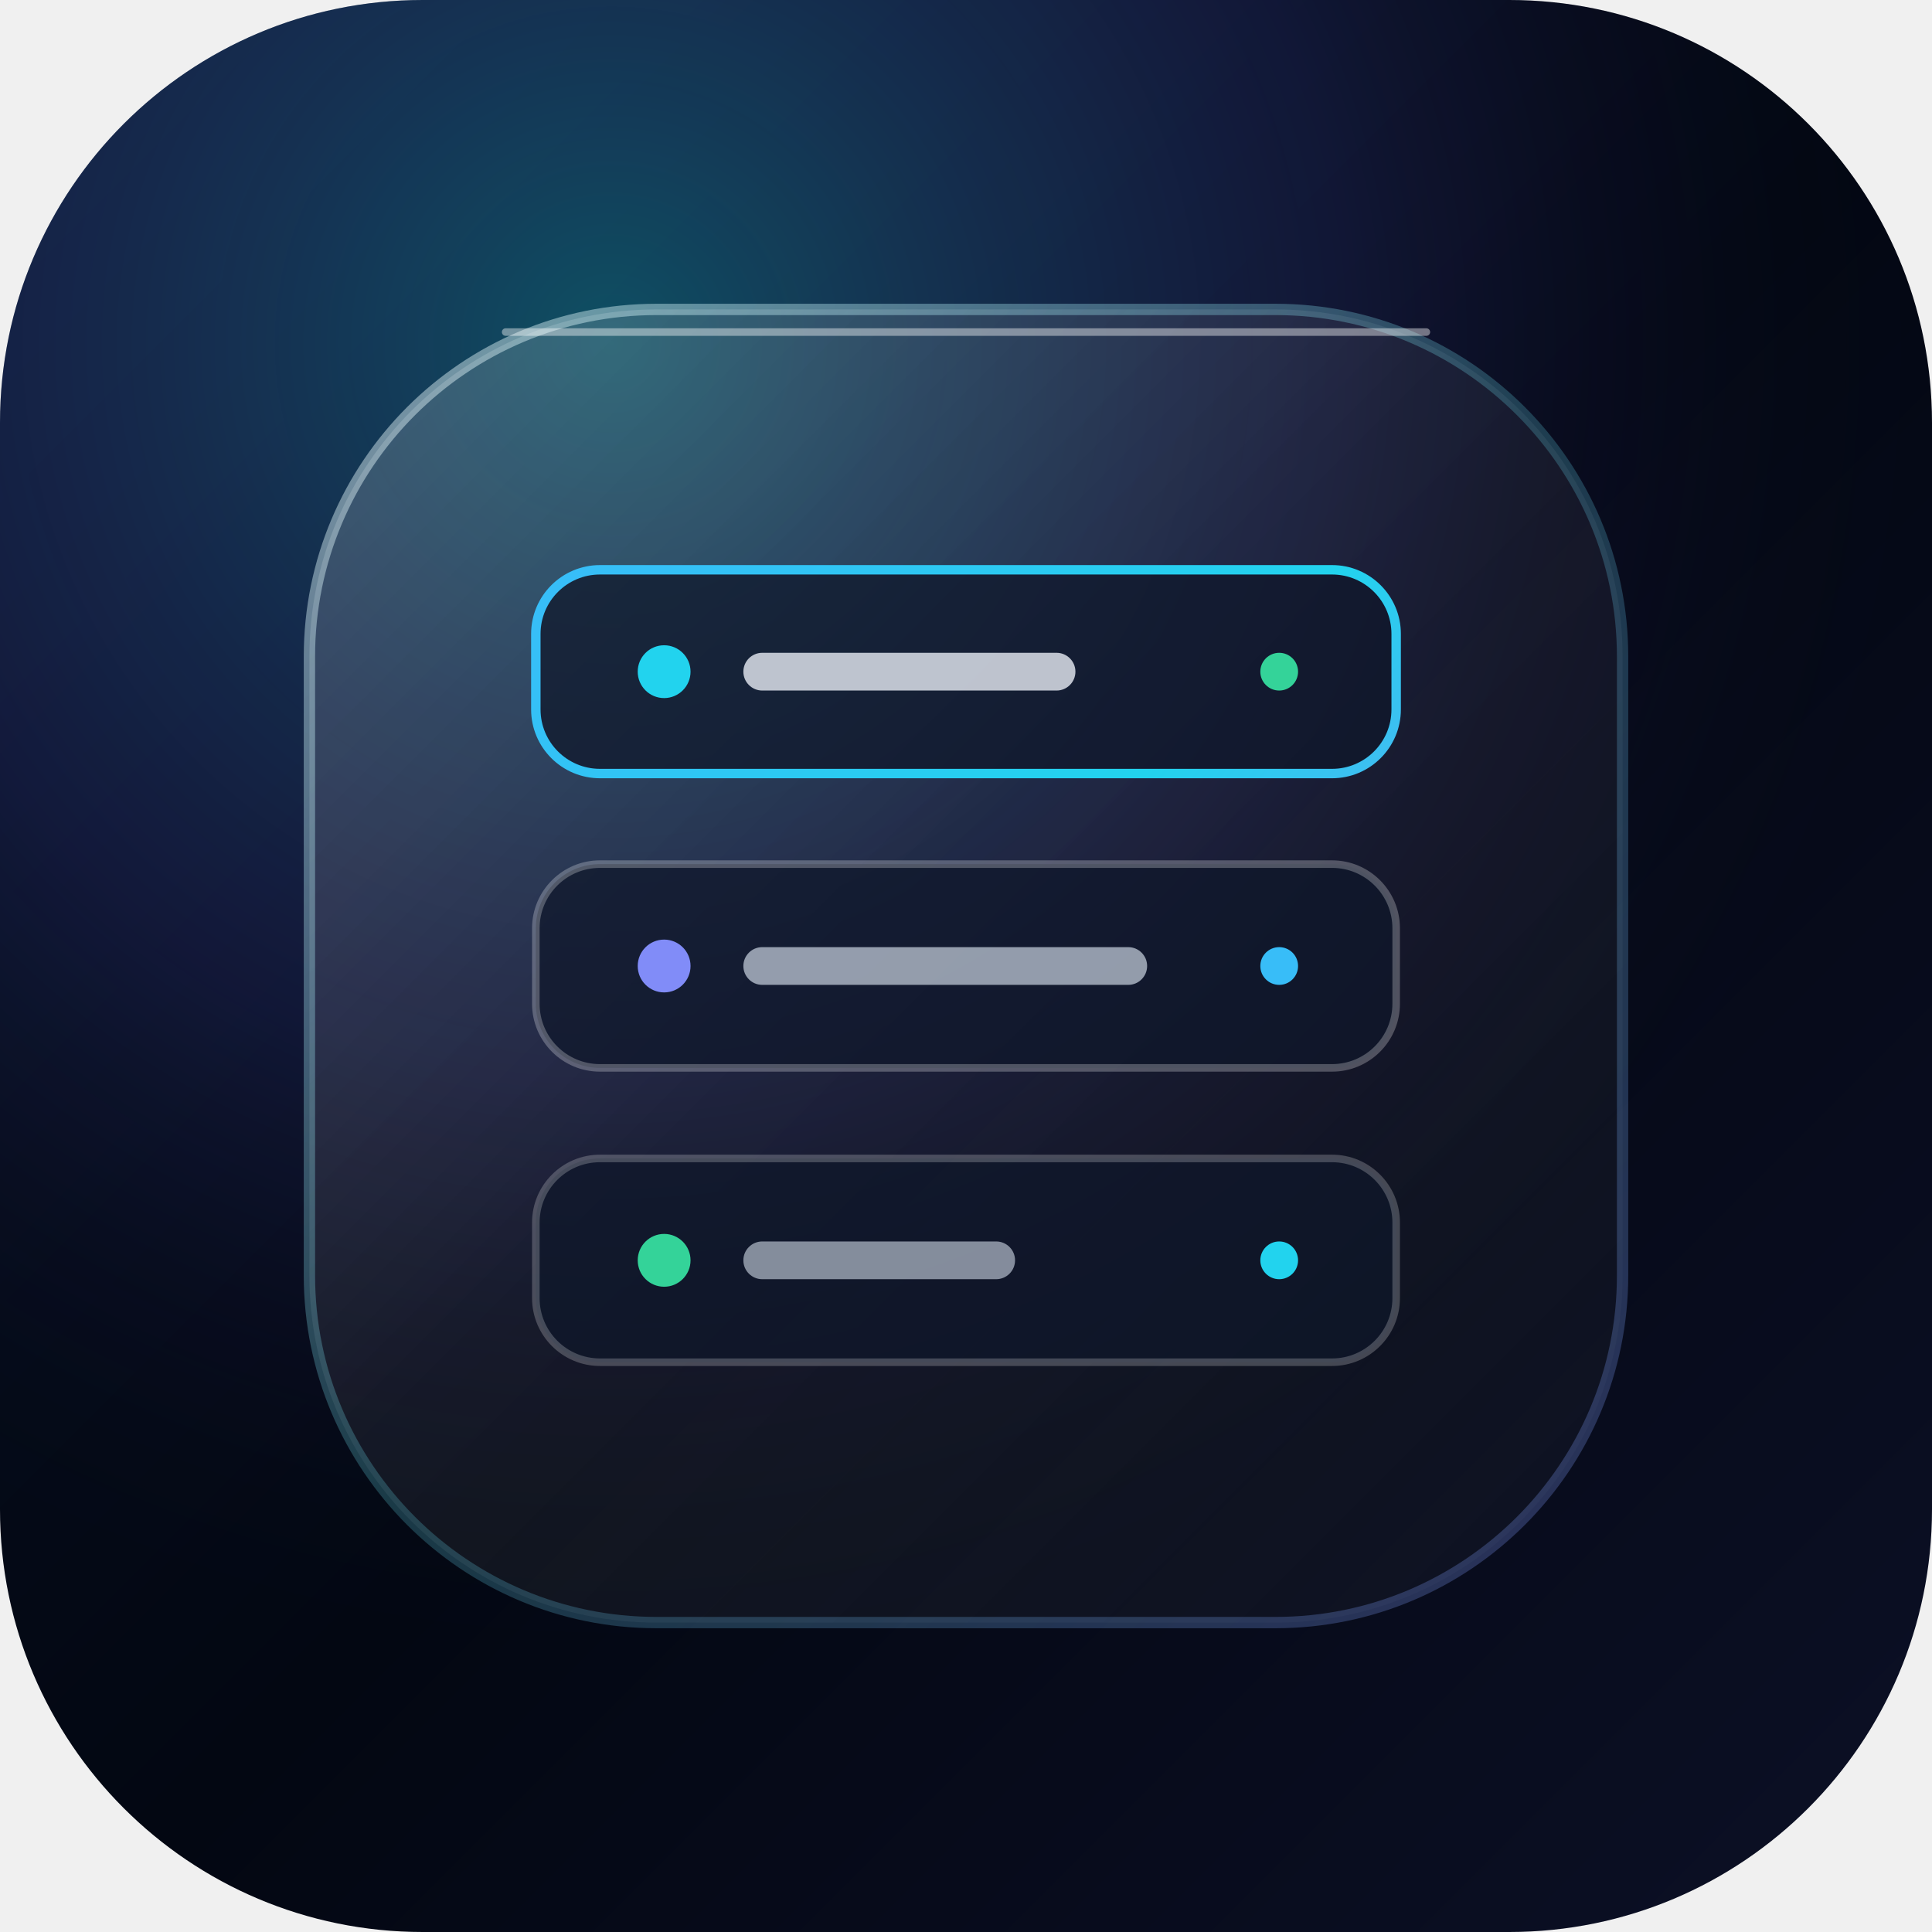
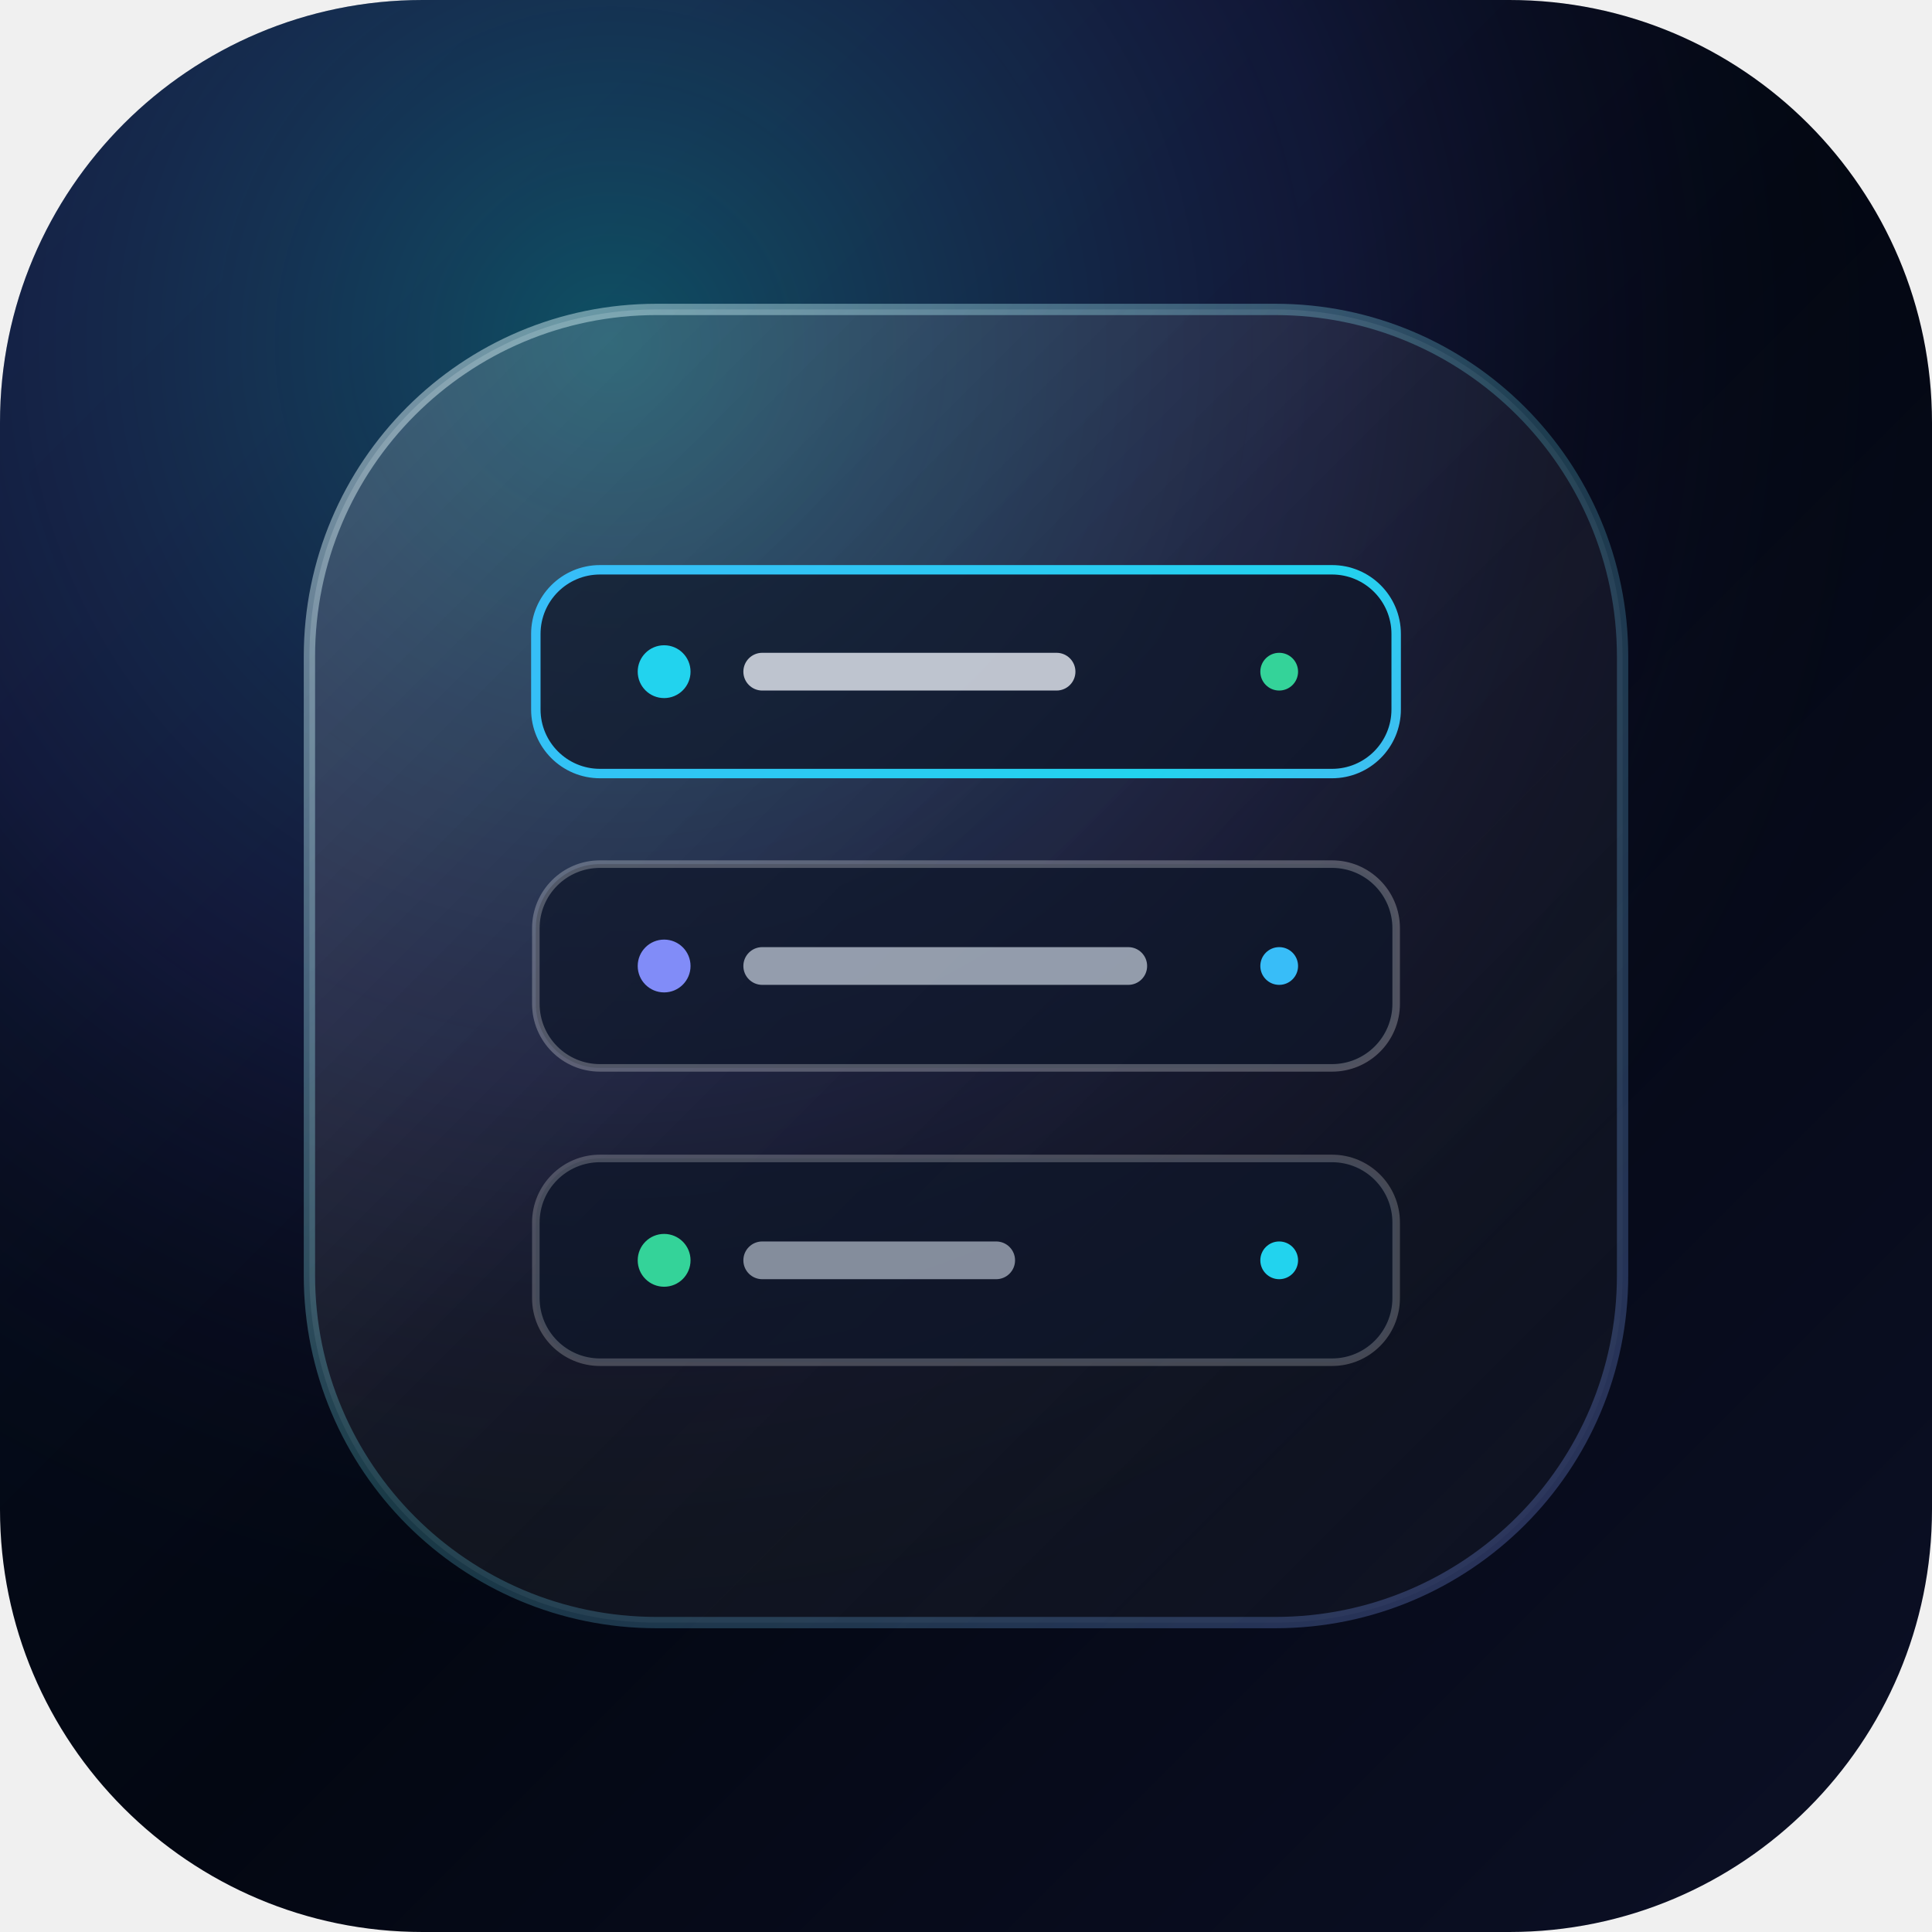
<svg xmlns="http://www.w3.org/2000/svg" viewBox="0 0 1024 1024" fill="none">
  <defs>
    <linearGradient id="bgGrad" x1="0" y1="0" x2="1024" y2="1024" gradientUnits="userSpaceOnUse">
      <stop offset="0%" stop-color="#071124" />
      <stop offset="52%" stop-color="#030712" />
      <stop offset="100%" stop-color="#0c1026" />
    </linearGradient>
    <radialGradient id="topGlow" cx="0" cy="0" r="1" gradientUnits="userSpaceOnUse" gradientTransform="translate(320 180) rotate(50) scale(720)">
      <stop offset="0%" stop-color="#22d3ee" stop-opacity="0.34" />
      <stop offset="55%" stop-color="#6366f1" stop-opacity="0.14" />
      <stop offset="100%" stop-color="#030712" stop-opacity="0" />
    </radialGradient>
    <linearGradient id="glassSurface" x1="180" y1="180" x2="844" y2="844" gradientUnits="userSpaceOnUse">
      <stop offset="0%" stop-color="#ffffff" stop-opacity="0.18" />
      <stop offset="45%" stop-color="#ffffff" stop-opacity="0.06" />
      <stop offset="100%" stop-color="#ffffff" stop-opacity="0.02" />
    </linearGradient>
    <linearGradient id="glassStroke" x1="180" y1="160" x2="844" y2="860" gradientUnits="userSpaceOnUse">
      <stop offset="0%" stop-color="#ffffff" stop-opacity="0.48" />
      <stop offset="50%" stop-color="#67e8f9" stop-opacity="0.22" />
      <stop offset="100%" stop-color="#818cf8" stop-opacity="0.28" />
    </linearGradient>
    <linearGradient id="accentGrad" x1="290" y1="300" x2="734" y2="720" gradientUnits="userSpaceOnUse">
      <stop offset="0%" stop-color="#38bdf8" />
      <stop offset="50%" stop-color="#22d3ee" />
      <stop offset="100%" stop-color="#818cf8" />
    </linearGradient>
  </defs>
  <rect width="1024" height="1024" rx="224" fill="url(#bgGrad)" />
  <rect width="1024" height="1024" rx="224" fill="url(#topGlow)" />
  <rect x="164" y="164" width="696" height="696" rx="184" fill="url(#glassSurface)" stroke="url(#glassStroke)" stroke-width="6" />
-   <path d="M268 176 H756" stroke="#ffffff" stroke-opacity="0.42" stroke-width="4" stroke-linecap="round" />
  <rect x="284" y="302" width="456" height="108" rx="34" fill="#0f172a" fill-opacity="0.72" stroke="url(#accentGrad)" stroke-width="5" />
  <circle cx="352" cy="356" r="14" fill="#22d3ee" />
  <rect x="394" y="346" width="176" height="20" rx="10" fill="#e2e8f0" fill-opacity="0.82" />
  <circle cx="678" cy="356" r="10" fill="#34d399" />
  <rect x="284" y="458" width="456" height="108" rx="34" fill="#0f172a" fill-opacity="0.72" stroke="#ffffff" stroke-opacity="0.26" stroke-width="4" />
  <circle cx="352" cy="512" r="14" fill="#818cf8" />
  <rect x="394" y="502" width="214" height="20" rx="10" fill="#cbd5e1" fill-opacity="0.7" />
  <circle cx="678" cy="512" r="10" fill="#38bdf8" />
  <rect x="284" y="614" width="456" height="108" rx="34" fill="#0f172a" fill-opacity="0.72" stroke="#ffffff" stroke-opacity="0.22" stroke-width="4" />
  <circle cx="352" cy="668" r="14" fill="#34d399" />
  <rect x="394" y="658" width="144" height="20" rx="10" fill="#cbd5e1" fill-opacity="0.62" />
  <circle cx="678" cy="668" r="10" fill="#22d3ee" />
</svg>
